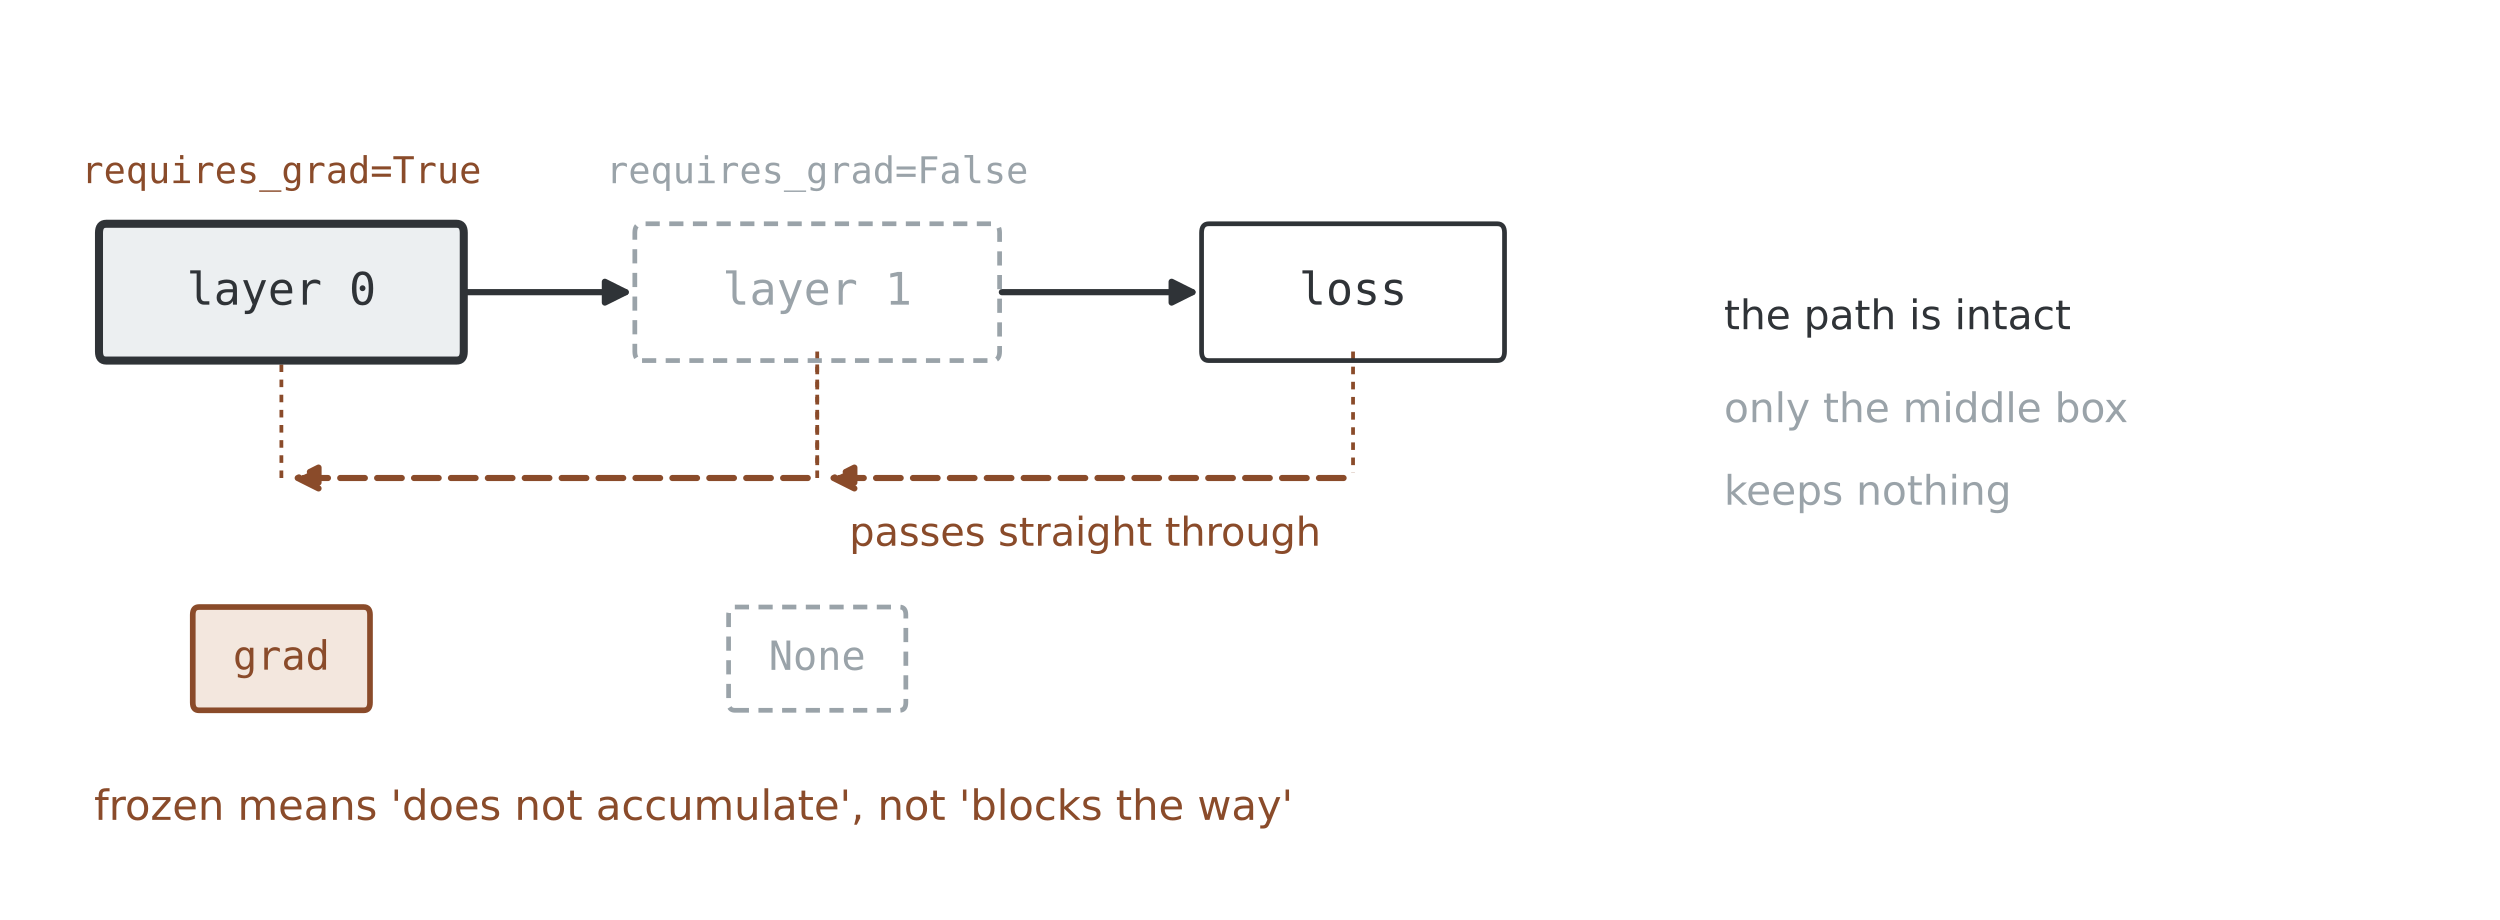
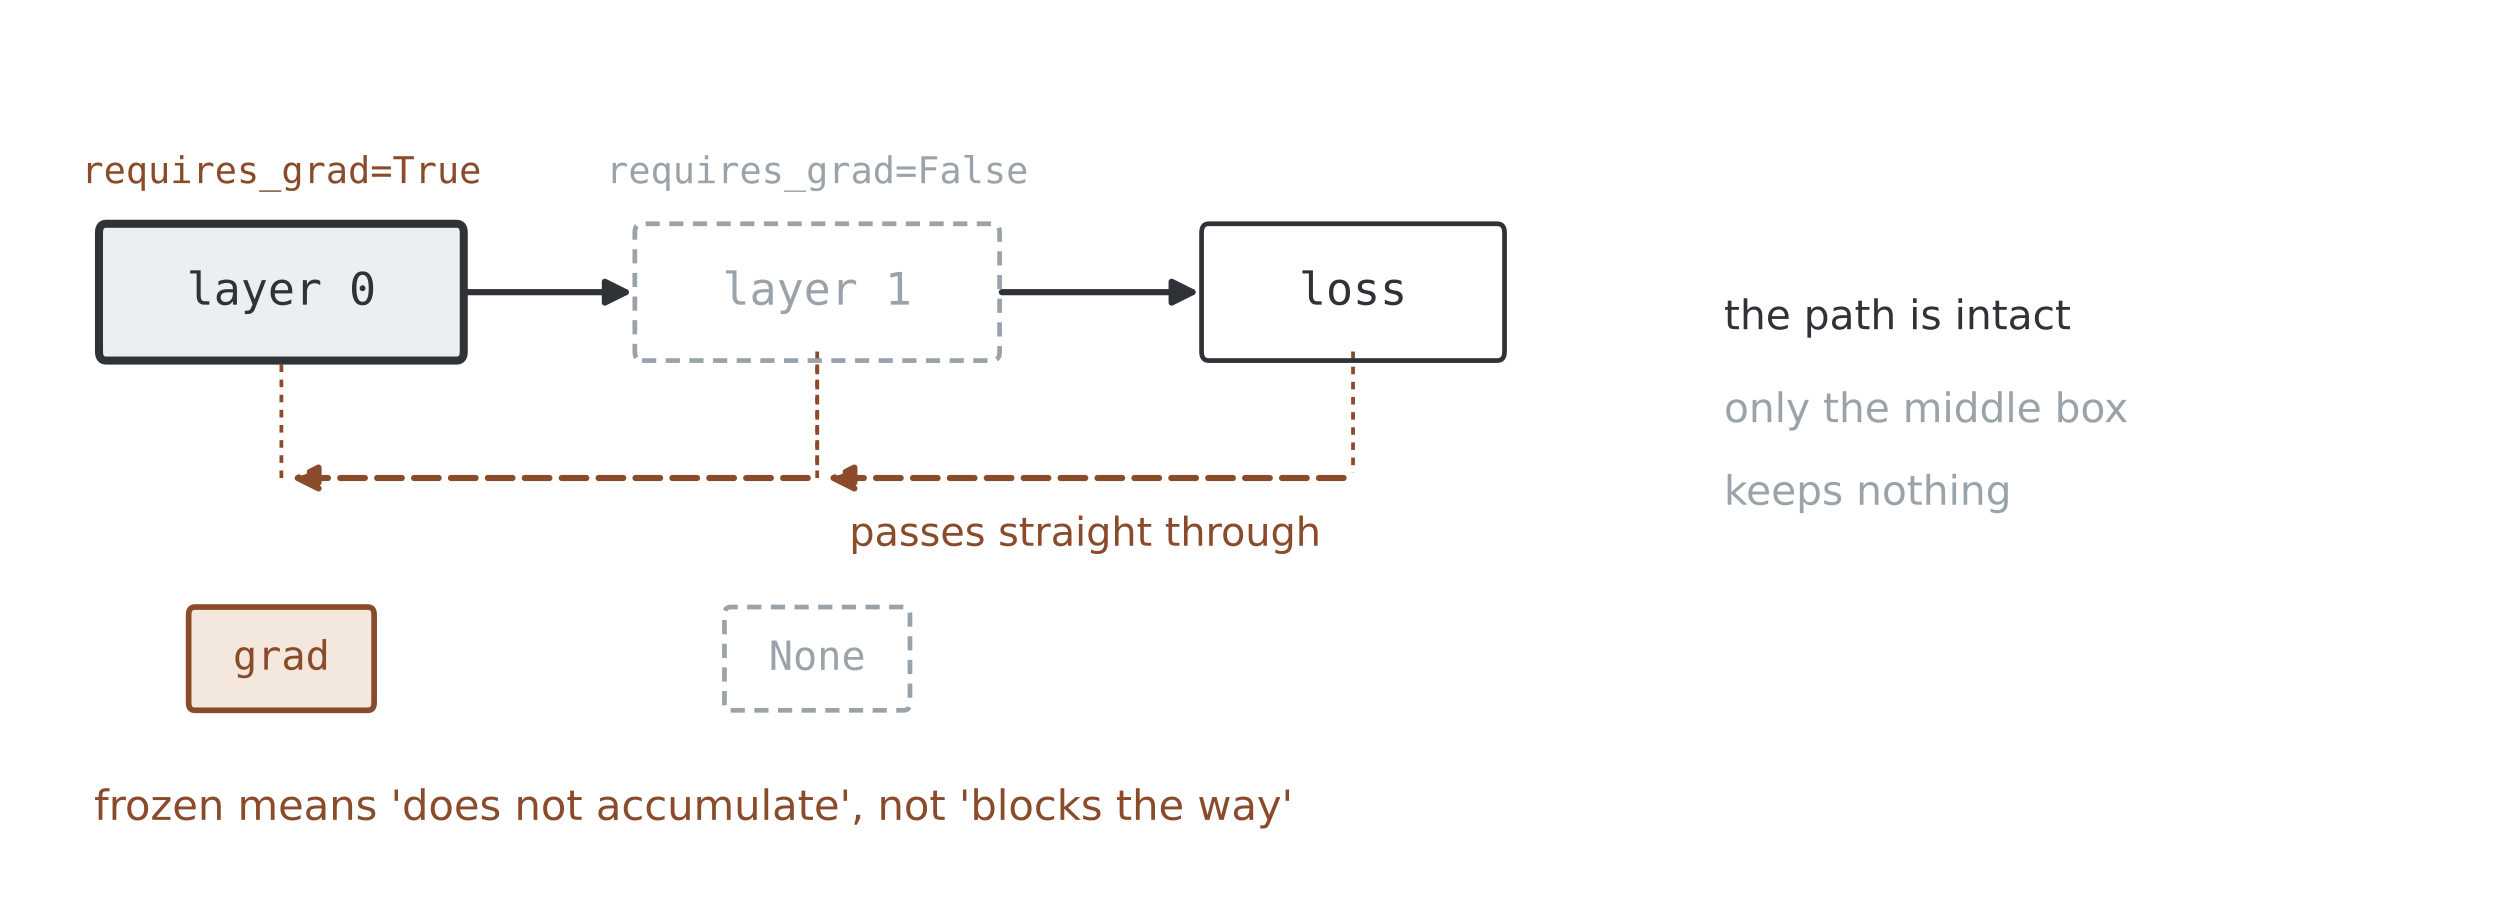
<svg xmlns="http://www.w3.org/2000/svg" xmlns:xlink="http://www.w3.org/1999/xlink" width="528.33pt" height="194.4pt" viewBox="0 0 528.33 194.4" version="1.1">
  <defs>
    <style type="text/css">*{stroke-linejoin: round; stroke-linecap: butt}</style>
  </defs>
  <g id="figure_1">
    <g id="patch_1">
      <path d="M 0 194.4  L 528.33 194.4  L 528.33 0  L 0 0  L 0 194.4  z " style="fill: none" />
    </g>
    <g id="axes_1">
      <g id="line2d_1">
-         <path d="M 285.942 74.291  L 285.942 99.927  " clip-path="url(#p0ff889d572)" style="fill: none; stroke-dasharray: 1.6,1.6; stroke-dashoffset: 0; stroke: #8a4b2a; stroke-width: 0.8" />
+         <path d="M 285.942 74.291  L 285.942 99.927  " clip-path="url(#pc6647e342c)" style="fill: none; stroke-dasharray: 1.6,1.6; stroke-dashoffset: 0; stroke: #8a4b2a; stroke-width: 0.8" />
      </g>
      <g id="line2d_2">
-         <path d="M 172.703 101.018  L 172.703 75.382  " clip-path="url(#p0ff889d572)" style="fill: none; stroke-dasharray: 1.6,1.6; stroke-dashoffset: 0; stroke: #8a4b2a; stroke-width: 0.8" />
+         <path d="M 172.703 101.018  L 172.703 75.382  " clip-path="url(#pc6647e342c)" style="fill: none; stroke-dasharray: 1.6,1.6; stroke-dashoffset: 0; stroke: #8a4b2a; stroke-width: 0.8" />
      </g>
      <g id="line2d_3">
-         <path d="M 172.703 74.291  L 172.703 99.927  " clip-path="url(#p0ff889d572)" style="fill: none; stroke-dasharray: 1.6,1.6; stroke-dashoffset: 0; stroke: #8a4b2a; stroke-width: 0.8" />
+         <path d="M 172.703 74.291  L 172.703 99.927  " clip-path="url(#pc6647e342c)" style="fill: none; stroke-dasharray: 1.6,1.6; stroke-dashoffset: 0; stroke: #8a4b2a; stroke-width: 0.8" />
      </g>
      <g id="line2d_4">
-         <path d="M 59.464 101.018  L 59.464 75.382  " clip-path="url(#p0ff889d572)" style="fill: none; stroke-dasharray: 1.6,1.6; stroke-dashoffset: 0; stroke: #8a4b2a; stroke-width: 0.8" />
+         <path d="M 59.464 101.018  L 59.464 75.382  " clip-path="url(#pc6647e342c)" style="fill: none; stroke-dasharray: 1.6,1.6; stroke-dashoffset: 0; stroke: #8a4b2a; stroke-width: 0.8" />
      </g>
      <g id="patch_2">
-         <path d="M 98.48 61.745  Q 116.08 61.745 132.226 61.745  " clip-path="url(#p0ff889d572)" style="fill: none; stroke: #2f3337; stroke-width: 1.3; stroke-linecap: round" />
-         <path d="M 127.826 59.545  L 132.226 61.745  L 127.826 63.945  z " clip-path="url(#p0ff889d572)" style="fill: #2f3337; stroke: #2f3337; stroke-width: 1.3; stroke-linecap: round" />
+         <path d="M 98.48 61.745  Q 116.08 61.745 132.226 61.745  " clip-path="url(#pc6647e342c)" style="fill: none; stroke: #2f3337; stroke-width: 1.3; stroke-linecap: round" />
+         <path d="M 127.826 59.545  L 132.226 61.745  L 127.826 63.945  z " clip-path="url(#pc6647e342c)" style="fill: #2f3337; stroke: #2f3337; stroke-width: 1.3; stroke-linecap: round" />
      </g>
      <g id="patch_3">
-         <path d="M 211.724 61.745  Q 232.59 61.745 252.002 61.745  " clip-path="url(#p0ff889d572)" style="fill: none; stroke: #2f3337; stroke-width: 1.3; stroke-linecap: round" />
-         <path d="M 247.602 59.545  L 252.002 61.745  L 247.602 63.945  z " clip-path="url(#p0ff889d572)" style="fill: #2f3337; stroke: #2f3337; stroke-width: 1.3; stroke-linecap: round" />
+         <path d="M 211.724 61.745  Q 232.59 61.745 252.002 61.745  " clip-path="url(#pc6647e342c)" style="fill: none; stroke: #2f3337; stroke-width: 1.3; stroke-linecap: round" />
+         <path d="M 247.602 59.545  L 252.002 61.745  L 247.602 63.945  z " clip-path="url(#pc6647e342c)" style="fill: #2f3337; stroke: #2f3337; stroke-width: 1.3; stroke-linecap: round" />
      </g>
      <g id="patch_4">
-         <path d="M 283.941 101.018  Q 229.321 101.018 176.156 101.018  " clip-path="url(#p0ff889d572)" style="fill: none; stroke-dasharray: 5.2,2.6; stroke-dashoffset: 0; stroke: #8a4b2a; stroke-width: 1.3; stroke-linecap: round" />
-         <path d="M 180.556 103.218  L 176.156 101.018  L 180.556 98.818  z " clip-path="url(#p0ff889d572)" style="fill: #8a4b2a; stroke-dasharray: 5.2,2.6; stroke-dashoffset: 0; stroke: #8a4b2a; stroke-width: 1.3; stroke-linecap: round" />
+         <path d="M 283.941 101.018  Q 229.321 101.018 176.156 101.018  " clip-path="url(#pc6647e342c)" style="fill: none; stroke-dasharray: 5.2,2.6; stroke-dashoffset: 0; stroke: #8a4b2a; stroke-width: 1.3; stroke-linecap: round" />
+         <path d="M 180.556 103.218  L 176.156 101.018  L 180.556 98.818  z " clip-path="url(#pc6647e342c)" style="fill: #8a4b2a; stroke-dasharray: 5.2,2.6; stroke-dashoffset: 0; stroke: #8a4b2a; stroke-width: 1.3; stroke-linecap: round" />
      </g>
      <g id="patch_5">
-         <path d="M 170.702 101.018  Q 116.083 101.018 62.917 101.018  " clip-path="url(#p0ff889d572)" style="fill: none; stroke-dasharray: 5.2,2.6; stroke-dashoffset: 0; stroke: #8a4b2a; stroke-width: 1.3; stroke-linecap: round" />
-         <path d="M 67.317 103.218  L 62.917 101.018  L 67.317 98.818  z " clip-path="url(#p0ff889d572)" style="fill: #8a4b2a; stroke-dasharray: 5.2,2.6; stroke-dashoffset: 0; stroke: #8a4b2a; stroke-width: 1.3; stroke-linecap: round" />
+         <path d="M 170.702 101.018  Q 116.083 101.018 62.917 101.018  " clip-path="url(#pc6647e342c)" style="fill: none; stroke-dasharray: 5.2,2.6; stroke-dashoffset: 0; stroke: #8a4b2a; stroke-width: 1.3; stroke-linecap: round" />
+         <path d="M 67.317 103.218  L 62.917 101.018  L 67.317 98.818  z " clip-path="url(#pc6647e342c)" style="fill: #8a4b2a; stroke-dasharray: 5.2,2.6; stroke-dashoffset: 0; stroke: #8a4b2a; stroke-width: 1.3; stroke-linecap: round" />
      </g>
      <g id="patch_6">
-         <path d="M 22.444 76.2  L 96.484 76.2  Q 98.009 76.2 98.009 74.291  L 98.009 49.2  Q 98.009 47.291 96.484 47.291  L 22.444 47.291  Q 20.919 47.291 20.919 49.2  L 20.919 74.291  Q 20.919 76.2 22.444 76.2  z " clip-path="url(#p0ff889d572)" style="fill: #eceff1; stroke: #2f3337; stroke-width: 1.7; stroke-linejoin: miter" />
+         <path d="M 22.444 76.2  L 96.484 76.2  Q 98.009 76.2 98.009 74.291  L 98.009 49.2  Q 98.009 47.291 96.484 47.291  L 22.444 47.291  Q 20.919 47.291 20.919 49.2  L 20.919 74.291  Q 20.919 76.2 22.444 76.2  z " clip-path="url(#pc6647e342c)" style="fill: #eceff1; stroke: #2f3337; stroke-width: 1.7; stroke-linejoin: miter" />
      </g>
      <g id="patch_7">
-         <path d="M 135.682 76.2  L 209.723 76.2  Q 211.248 76.2 211.248 74.291  L 211.248 49.2  Q 211.248 47.291 209.723 47.291  L 135.682 47.291  Q 134.158 47.291 134.158 49.2  L 134.158 74.291  Q 134.158 76.2 135.682 76.2  L 135.682 76.2  z " clip-path="url(#p0ff889d572)" style="fill: none; stroke-dasharray: 3,2; stroke-dashoffset: 0; stroke: #9aa3a9; stroke-linejoin: miter" />
+         <path d="M 135.682 76.2  L 209.723 76.2  Q 211.248 76.2 211.248 74.291  L 211.248 49.2  Q 211.248 47.291 209.723 47.291  L 135.682 47.291  Q 134.158 47.291 134.158 49.2  L 134.158 74.291  Q 134.158 76.2 135.682 76.2  L 135.682 76.2  z " clip-path="url(#pc6647e342c)" style="fill: none; stroke-dasharray: 3,2; stroke-dashoffset: 0; stroke: #9aa3a9; stroke-linejoin: miter" />
      </g>
      <g id="patch_8">
-         <path d="M 255.454 76.2  L 316.429 76.2  Q 317.953 76.2 317.953 74.291  L 317.953 49.2  Q 317.953 47.291 316.429 47.291  L 255.454 47.291  Q 253.93 47.291 253.93 49.2  L 253.93 74.291  Q 253.93 76.2 255.454 76.2  L 255.454 76.2  z " clip-path="url(#p0ff889d572)" style="fill: none; stroke: #2f3337; stroke-linejoin: miter" />
+         <path d="M 255.454 76.2  L 316.429 76.2  Q 317.953 76.2 317.953 74.291  L 317.953 49.2  Q 317.953 47.291 316.429 47.291  L 255.454 47.291  Q 253.93 47.291 253.93 49.2  L 253.93 74.291  Q 253.93 76.2 255.454 76.2  L 255.454 76.2  z " clip-path="url(#pc6647e342c)" style="fill: none; stroke: #2f3337; stroke-linejoin: miter" />
      </g>
      <g id="text_1">
        <g style="fill: #8a4b2a" transform="translate(17.20145 38.69839) scale(0.078 -0.078)">
          <defs>
            <path id="DejaVuSansMono-72" d="M 3609 2778  Q 3425 2922 3234 2987  Q 3044 3053 2816 3053  Q 2278 3053 1993 2715  Q 1709 2378 1709 1741  L 1709 0  L 1131 0  L 1131 3500  L 1709 3500  L 1709 2816  Q 1853 3188 2151 3386  Q 2450 3584 2859 3584  Q 3072 3584 3256 3531  Q 3441 3478 3609 3366  L 3609 2778  z " transform="scale(0.015625)" />
            <path id="DejaVuSansMono-65" d="M 3475 1894  L 3475 1613  L 984 1613  L 984 1594  Q 984 1022 1282 709  Q 1581 397 2125 397  Q 2400 397 2700 484  Q 3000 572 3341 750  L 3341 178  Q 3013 44 2708 -23  Q 2403 -91 2119 -91  Q 1303 -91 843 398  Q 384 888 384 1747  Q 384 2584 834 3084  Q 1284 3584 2034 3584  Q 2703 3584 3089 3131  Q 3475 2678 3475 1894  z M 2900 2063  Q 2888 2569 2661 2833  Q 2434 3097 2009 3097  Q 1594 3097 1325 2822  Q 1056 2547 1006 2059  L 2900 2063  z " transform="scale(0.015625)" />
            <path id="DejaVuSansMono-71" d="M 1038 1734  Q 1038 1066 1248 725  Q 1459 384 1875 384  Q 2291 384 2505 726  Q 2719 1069 2719 1734  Q 2719 2400 2505 2742  Q 2291 3084 1875 3084  Q 1459 3084 1248 2743  Q 1038 2403 1038 1734  z M 2719 434  Q 2578 175 2339 36  Q 2100 -103 1784 -103  Q 1156 -103 792 383  Q 428 869 428 1722  Q 428 2591 790 3081  Q 1153 3572 1784 3572  Q 2097 3572 2336 3436  Q 2575 3300 2719 3041  L 2719 3488  L 3297 3488  L 3297 -1344  L 2719 -1344  L 2719 434  z " transform="scale(0.015625)" />
            <path id="DejaVuSansMono-75" d="M 609 1325  L 609 3494  L 1184 3494  L 1184 1325  Q 1184 853 1351 631  Q 1519 409 1869 409  Q 2275 409 2490 695  Q 2706 981 2706 1516  L 2706 3494  L 3284 3494  L 3284 0  L 2706 0  L 2706 525  Q 2553 222 2289 65  Q 2025 -91 1672 -91  Q 1134 -91 871 261  Q 609 613 609 1325  z " transform="scale(0.015625)" />
            <path id="DejaVuSansMono-69" d="M 800 3500  L 2272 3500  L 2272 447  L 3413 447  L 3413 0  L 556 0  L 556 447  L 1697 447  L 1697 3053  L 800 3053  L 800 3500  z M 1697 4863  L 2272 4863  L 2272 4134  L 1697 4134  L 1697 4863  z " transform="scale(0.015625)" />
            <path id="DejaVuSansMono-73" d="M 3041 3378  L 3041 2816  Q 2794 2959 2544 3031  Q 2294 3103 2034 3103  Q 1644 3103 1451 2976  Q 1259 2850 1259 2591  Q 1259 2356 1403 2240  Q 1547 2125 2119 2016  L 2350 1972  Q 2778 1891 2998 1647  Q 3219 1403 3219 1013  Q 3219 494 2850 201  Q 2481 -91 1825 -91  Q 1566 -91 1281 -36  Q 997 19 666 128  L 666 722  Q 988 556 1281 473  Q 1575 391 1838 391  Q 2219 391 2428 545  Q 2638 700 2638 978  Q 2638 1378 1872 1531  L 1847 1538  L 1631 1581  Q 1134 1678 906 1908  Q 678 2138 678 2534  Q 678 3038 1018 3311  Q 1359 3584 1991 3584  Q 2272 3584 2531 3532  Q 2791 3481 3041 3378  z " transform="scale(0.015625)" />
            <path id="DejaVuSansMono-5f" d="M 3853 -1259  L 3853 -1509  L 0 -1509  L 0 -1259  L 3853 -1259  z " transform="scale(0.015625)" />
            <path id="DejaVuSansMono-67" d="M 2681 1778  Q 2681 2425 2470 2761  Q 2259 3097 1856 3097  Q 1434 3097 1212 2761  Q 991 2425 991 1778  Q 991 1131 1214 792  Q 1438 453 1863 453  Q 2259 453 2470 793  Q 2681 1134 2681 1778  z M 3256 225  Q 3256 -563 2884 -969  Q 2513 -1375 1791 -1375  Q 1553 -1375 1293 -1331  Q 1034 -1288 775 -1203  L 775 -634  Q 1081 -778 1331 -847  Q 1581 -916 1791 -916  Q 2256 -916 2468 -662  Q 2681 -409 2681 141  L 2681 166  L 2681 556  Q 2544 263 2306 119  Q 2069 -25 1728 -25  Q 1116 -25 750 465  Q 384 956 384 1778  Q 384 2603 750 3093  Q 1116 3584 1728 3584  Q 2066 3584 2300 3450  Q 2534 3316 2681 3034  L 2681 3488  L 3256 3488  L 3256 225  z " transform="scale(0.015625)" />
            <path id="DejaVuSansMono-61" d="M 2194 1759  L 2003 1759  Q 1500 1759 1245 1582  Q 991 1406 991 1056  Q 991 741 1181 566  Q 1372 391 1709 391  Q 2184 391 2456 720  Q 2728 1050 2731 1631  L 2731 1759  L 2194 1759  z M 3309 1997  L 3309 0  L 2731 0  L 2731 519  Q 2547 206 2267 57  Q 1988 -91 1588 -91  Q 1053 -91 734 211  Q 416 513 416 1019  Q 416 1603 808 1906  Q 1200 2209 1959 2209  L 2731 2209  L 2731 2300  Q 2728 2719 2518 2908  Q 2309 3097 1850 3097  Q 1556 3097 1256 3012  Q 956 2928 672 2766  L 672 3341  Q 991 3463 1283 3523  Q 1575 3584 1850 3584  Q 2284 3584 2592 3456  Q 2900 3328 3091 3072  Q 3209 2916 3259 2686  Q 3309 2456 3309 1997  z " transform="scale(0.015625)" />
            <path id="DejaVuSansMono-64" d="M 2681 3053  L 2681 4863  L 3256 4863  L 3256 0  L 2681 0  L 2681 441  Q 2538 181 2298 45  Q 2059 -91 1747 -91  Q 1113 -91 748 401  Q 384 894 384 1759  Q 384 2613 750 3098  Q 1116 3584 1747 3584  Q 2063 3584 2303 3448  Q 2544 3313 2681 3053  z M 991 1747  Q 991 1078 1203 737  Q 1416 397 1831 397  Q 2247 397 2464 740  Q 2681 1084 2681 1747  Q 2681 2413 2464 2755  Q 2247 3097 1831 3097  Q 1416 3097 1203 2756  Q 991 2416 991 1747  z " transform="scale(0.015625)" />
            <path id="DejaVuSansMono-3d" d="M 275 1638  L 3578 1638  L 3578 1100  L 275 1100  L 275 1638  z M 275 2906  L 3578 2906  L 3578 2375  L 275 2375  L 275 2906  z " transform="scale(0.015625)" />
            <path id="DejaVuSansMono-54" d="M 147 4666  L 3706 4666  L 3706 4134  L 2247 4134  L 2247 0  L 1613 0  L 1613 4134  L 147 4134  L 147 4666  z " transform="scale(0.015625)" />
          </defs>
          <use xlink:href="#DejaVuSansMono-72" />
          <use xlink:href="#DejaVuSansMono-65" x="60.205" />
          <use xlink:href="#DejaVuSansMono-71" x="120.41" />
          <use xlink:href="#DejaVuSansMono-75" x="180.615" />
          <use xlink:href="#DejaVuSansMono-69" x="240.82" />
          <use xlink:href="#DejaVuSansMono-72" x="301.025" />
          <use xlink:href="#DejaVuSansMono-65" x="361.23" />
          <use xlink:href="#DejaVuSansMono-73" x="421.436" />
          <use xlink:href="#DejaVuSansMono-5f" x="481.641" />
          <use xlink:href="#DejaVuSansMono-67" x="541.846" />
          <use xlink:href="#DejaVuSansMono-72" x="602.051" />
          <use xlink:href="#DejaVuSansMono-61" x="662.256" />
          <use xlink:href="#DejaVuSansMono-64" x="722.461" />
          <use xlink:href="#DejaVuSansMono-3d" x="782.666" />
          <use xlink:href="#DejaVuSansMono-54" x="842.871" />
          <use xlink:href="#DejaVuSansMono-72" x="903.076" />
          <use xlink:href="#DejaVuSansMono-75" x="963.281" />
          <use xlink:href="#DejaVuSansMono-65" x="1023.486" />
        </g>
      </g>
      <g id="text_2">
        <g style="fill: #9aa3a9" transform="translate(128.0923 38.71911) scale(0.078 -0.078)">
          <defs>
            <path id="DejaVuSansMono-46" d="M 728 4666  L 3475 4666  L 3475 4134  L 1363 4134  L 1363 2759  L 3278 2759  L 3278 2228  L 1363 2228  L 1363 0  L 728 0  L 728 4666  z " transform="scale(0.015625)" />
            <path id="DejaVuSansMono-6c" d="M 1997 1269  Q 1997 881 2139 684  Q 2281 488 2559 488  L 3231 488  L 3231 0  L 2503 0  Q 1988 0 1705 331  Q 1422 663 1422 1269  L 1422 4447  L 500 4447  L 500 4897  L 1997 4897  L 1997 1269  z " transform="scale(0.015625)" />
          </defs>
          <use xlink:href="#DejaVuSansMono-72" />
          <use xlink:href="#DejaVuSansMono-65" x="60.205" />
          <use xlink:href="#DejaVuSansMono-71" x="120.41" />
          <use xlink:href="#DejaVuSansMono-75" x="180.615" />
          <use xlink:href="#DejaVuSansMono-69" x="240.82" />
          <use xlink:href="#DejaVuSansMono-72" x="301.025" />
          <use xlink:href="#DejaVuSansMono-65" x="361.23" />
          <use xlink:href="#DejaVuSansMono-73" x="421.436" />
          <use xlink:href="#DejaVuSansMono-5f" x="481.641" />
          <use xlink:href="#DejaVuSansMono-67" x="541.846" />
          <use xlink:href="#DejaVuSansMono-72" x="602.051" />
          <use xlink:href="#DejaVuSansMono-61" x="662.256" />
          <use xlink:href="#DejaVuSansMono-64" x="722.461" />
          <use xlink:href="#DejaVuSansMono-3d" x="782.666" />
          <use xlink:href="#DejaVuSansMono-46" x="842.871" />
          <use xlink:href="#DejaVuSansMono-61" x="903.076" />
          <use xlink:href="#DejaVuSansMono-6c" x="963.281" />
          <use xlink:href="#DejaVuSansMono-73" x="1023.486" />
          <use xlink:href="#DejaVuSansMono-65" x="1083.691" />
        </g>
      </g>
      <g id="text_3">
        <g style="fill: #8a4b2a" transform="translate(179.4879 115.3361) scale(0.084 -0.084)">
          <defs>
            <path id="DejaVuSans-70" d="M 1159 525  L 1159 -1331  L 581 -1331  L 581 3500  L 1159 3500  L 1159 2969  Q 1341 3281 1617 3432  Q 1894 3584 2278 3584  Q 2916 3584 3314 3078  Q 3713 2572 3713 1747  Q 3713 922 3314 415  Q 2916 -91 2278 -91  Q 1894 -91 1617 61  Q 1341 213 1159 525  z M 3116 1747  Q 3116 2381 2855 2742  Q 2594 3103 2138 3103  Q 1681 3103 1420 2742  Q 1159 2381 1159 1747  Q 1159 1113 1420 752  Q 1681 391 2138 391  Q 2594 391 2855 752  Q 3116 1113 3116 1747  z " transform="scale(0.015625)" />
            <path id="DejaVuSans-61" d="M 2194 1759  Q 1497 1759 1228 1600  Q 959 1441 959 1056  Q 959 750 1161 570  Q 1363 391 1709 391  Q 2188 391 2477 730  Q 2766 1069 2766 1631  L 2766 1759  L 2194 1759  z M 3341 1997  L 3341 0  L 2766 0  L 2766 531  Q 2569 213 2275 61  Q 1981 -91 1556 -91  Q 1019 -91 701 211  Q 384 513 384 1019  Q 384 1609 779 1909  Q 1175 2209 1959 2209  L 2766 2209  L 2766 2266  Q 2766 2663 2505 2880  Q 2244 3097 1772 3097  Q 1472 3097 1187 3025  Q 903 2953 641 2809  L 641 3341  Q 956 3463 1253 3523  Q 1550 3584 1831 3584  Q 2591 3584 2966 3190  Q 3341 2797 3341 1997  z " transform="scale(0.015625)" />
            <path id="DejaVuSans-73" d="M 2834 3397  L 2834 2853  Q 2591 2978 2328 3040  Q 2066 3103 1784 3103  Q 1356 3103 1142 2972  Q 928 2841 928 2578  Q 928 2378 1081 2264  Q 1234 2150 1697 2047  L 1894 2003  Q 2506 1872 2764 1633  Q 3022 1394 3022 966  Q 3022 478 2636 193  Q 2250 -91 1575 -91  Q 1294 -91 989 -36  Q 684 19 347 128  L 347 722  Q 666 556 975 473  Q 1284 391 1588 391  Q 1994 391 2212 530  Q 2431 669 2431 922  Q 2431 1156 2273 1281  Q 2116 1406 1581 1522  L 1381 1569  Q 847 1681 609 1914  Q 372 2147 372 2553  Q 372 3047 722 3315  Q 1072 3584 1716 3584  Q 2034 3584 2315 3537  Q 2597 3491 2834 3397  z " transform="scale(0.015625)" />
            <path id="DejaVuSans-65" d="M 3597 1894  L 3597 1613  L 953 1613  Q 991 1019 1311 708  Q 1631 397 2203 397  Q 2534 397 2845 478  Q 3156 559 3463 722  L 3463 178  Q 3153 47 2828 -22  Q 2503 -91 2169 -91  Q 1331 -91 842 396  Q 353 884 353 1716  Q 353 2575 817 3079  Q 1281 3584 2069 3584  Q 2775 3584 3186 3129  Q 3597 2675 3597 1894  z M 3022 2063  Q 3016 2534 2758 2815  Q 2500 3097 2075 3097  Q 1594 3097 1305 2825  Q 1016 2553 972 2059  L 3022 2063  z " transform="scale(0.015625)" />
            <path id="DejaVuSans-20" transform="scale(0.015625)" />
            <path id="DejaVuSans-74" d="M 1172 4494  L 1172 3500  L 2356 3500  L 2356 3053  L 1172 3053  L 1172 1153  Q 1172 725 1289 603  Q 1406 481 1766 481  L 2356 481  L 2356 0  L 1766 0  Q 1100 0 847 248  Q 594 497 594 1153  L 594 3053  L 172 3053  L 172 3500  L 594 3500  L 594 4494  L 1172 4494  z " transform="scale(0.015625)" />
            <path id="DejaVuSans-72" d="M 2631 2963  Q 2534 3019 2420 3045  Q 2306 3072 2169 3072  Q 1681 3072 1420 2755  Q 1159 2438 1159 1844  L 1159 0  L 581 0  L 581 3500  L 1159 3500  L 1159 2956  Q 1341 3275 1631 3429  Q 1922 3584 2338 3584  Q 2397 3584 2469 3576  Q 2541 3569 2628 3553  L 2631 2963  z " transform="scale(0.015625)" />
            <path id="DejaVuSans-69" d="M 603 3500  L 1178 3500  L 1178 0  L 603 0  L 603 3500  z M 603 4863  L 1178 4863  L 1178 4134  L 603 4134  L 603 4863  z " transform="scale(0.015625)" />
            <path id="DejaVuSans-67" d="M 2906 1791  Q 2906 2416 2648 2759  Q 2391 3103 1925 3103  Q 1463 3103 1205 2759  Q 947 2416 947 1791  Q 947 1169 1205 825  Q 1463 481 1925 481  Q 2391 481 2648 825  Q 2906 1169 2906 1791  z M 3481 434  Q 3481 -459 3084 -895  Q 2688 -1331 1869 -1331  Q 1566 -1331 1297 -1286  Q 1028 -1241 775 -1147  L 775 -588  Q 1028 -725 1275 -790  Q 1522 -856 1778 -856  Q 2344 -856 2625 -561  Q 2906 -266 2906 331  L 2906 616  Q 2728 306 2450 153  Q 2172 0 1784 0  Q 1141 0 747 490  Q 353 981 353 1791  Q 353 2603 747 3093  Q 1141 3584 1784 3584  Q 2172 3584 2450 3431  Q 2728 3278 2906 2969  L 2906 3500  L 3481 3500  L 3481 434  z " transform="scale(0.015625)" />
            <path id="DejaVuSans-68" d="M 3513 2113  L 3513 0  L 2938 0  L 2938 2094  Q 2938 2591 2744 2837  Q 2550 3084 2163 3084  Q 1697 3084 1428 2787  Q 1159 2491 1159 1978  L 1159 0  L 581 0  L 581 4863  L 1159 4863  L 1159 2956  Q 1366 3272 1645 3428  Q 1925 3584 2291 3584  Q 2894 3584 3203 3211  Q 3513 2838 3513 2113  z " transform="scale(0.015625)" />
            <path id="DejaVuSans-6f" d="M 1959 3097  Q 1497 3097 1228 2736  Q 959 2375 959 1747  Q 959 1119 1226 758  Q 1494 397 1959 397  Q 2419 397 2687 759  Q 2956 1122 2956 1747  Q 2956 2369 2687 2733  Q 2419 3097 1959 3097  z M 1959 3584  Q 2709 3584 3137 3096  Q 3566 2609 3566 1747  Q 3566 888 3137 398  Q 2709 -91 1959 -91  Q 1206 -91 779 398  Q 353 888 353 1747  Q 353 2609 779 3096  Q 1206 3584 1959 3584  z " transform="scale(0.015625)" />
            <path id="DejaVuSans-75" d="M 544 1381  L 544 3500  L 1119 3500  L 1119 1403  Q 1119 906 1312 657  Q 1506 409 1894 409  Q 2359 409 2629 706  Q 2900 1003 2900 1516  L 2900 3500  L 3475 3500  L 3475 0  L 2900 0  L 2900 538  Q 2691 219 2414 64  Q 2138 -91 1772 -91  Q 1169 -91 856 284  Q 544 659 544 1381  z M 1991 3584  L 1991 3584  z " transform="scale(0.015625)" />
          </defs>
          <use xlink:href="#DejaVuSans-70" />
          <use xlink:href="#DejaVuSans-61" x="63.477" />
          <use xlink:href="#DejaVuSans-73" x="124.756" />
          <use xlink:href="#DejaVuSans-73" x="176.855" />
          <use xlink:href="#DejaVuSans-65" x="228.955" />
          <use xlink:href="#DejaVuSans-73" x="290.479" />
          <use xlink:href="#DejaVuSans-20" x="342.578" />
          <use xlink:href="#DejaVuSans-73" x="374.365" />
          <use xlink:href="#DejaVuSans-74" x="426.465" />
          <use xlink:href="#DejaVuSans-72" x="465.674" />
          <use xlink:href="#DejaVuSans-61" x="506.787" />
          <use xlink:href="#DejaVuSans-69" x="568.066" />
          <use xlink:href="#DejaVuSans-67" x="595.85" />
          <use xlink:href="#DejaVuSans-68" x="659.326" />
          <use xlink:href="#DejaVuSans-74" x="722.705" />
          <use xlink:href="#DejaVuSans-20" x="761.914" />
          <use xlink:href="#DejaVuSans-74" x="793.701" />
          <use xlink:href="#DejaVuSans-68" x="832.91" />
          <use xlink:href="#DejaVuSans-72" x="896.289" />
          <use xlink:href="#DejaVuSans-6f" x="935.152" />
          <use xlink:href="#DejaVuSans-75" x="996.334" />
          <use xlink:href="#DejaVuSans-67" x="1059.713" />
          <use xlink:href="#DejaVuSans-68" x="1123.189" />
        </g>
      </g>
      <g id="patch_9">
-         <path d="M 42.043 150.109  L 76.885 150.109  Q 78.192 150.109 78.192 148.473  L 78.192 129.927  Q 78.192 128.291 76.885 128.291  L 42.043 128.291  Q 40.736 128.291 40.736 129.927  L 40.736 148.473  Q 40.736 150.109 42.043 150.109  z " clip-path="url(#p0ff889d572)" style="fill: #f3e7de; stroke: #8a4b2a; stroke-width: 1.2; stroke-linejoin: miter" />
+         <path d="M 41.172 150.109  L 77.756 150.109  Q 79.063 150.109 79.063 148.473  L 79.063 129.927  Q 79.063 128.291 77.756 128.291  L 41.172 128.291  Q 39.865 128.291 39.865 129.927  L 39.865 148.473  Q 39.865 150.109 41.172 150.109  z " clip-path="url(#pc6647e342c)" style="fill: #f3e7de; stroke: #8a4b2a; stroke-width: 1.2; stroke-linejoin: miter" />
      </g>
      <g id="patch_10">
-         <path d="M 155.281 150.109  L 190.124 150.109  Q 191.431 150.109 191.431 148.473  L 191.431 129.927  Q 191.431 128.291 190.124 128.291  L 155.281 128.291  Q 153.975 128.291 153.975 129.927  L 153.975 148.473  Q 153.975 150.109 155.281 150.109  L 155.281 150.109  z " clip-path="url(#p0ff889d572)" style="fill: none; stroke-dasharray: 3,2; stroke-dashoffset: 0; stroke: #9aa3a9; stroke-linejoin: miter" />
+         <path d="M 154.41 150.109  L 190.995 150.109  Q 192.302 150.109 192.302 148.473  L 192.302 129.927  Q 192.302 128.291 190.995 128.291  L 154.41 128.291  Q 153.104 128.291 153.104 129.927  L 153.104 148.473  Q 153.104 150.109 154.41 150.109  L 154.41 150.109  z " clip-path="url(#pc6647e342c)" style="fill: none; stroke-dasharray: 3,2; stroke-dashoffset: 0; stroke: #9aa3a9; stroke-linejoin: miter" />
      </g>
      <g id="text_4">
        <g style="fill: #2f3337" transform="translate(364.3376 69.57306) scale(0.086 -0.086)">
          <defs>
            <path id="DejaVuSans-6e" d="M 3513 2113  L 3513 0  L 2938 0  L 2938 2094  Q 2938 2591 2744 2837  Q 2550 3084 2163 3084  Q 1697 3084 1428 2787  Q 1159 2491 1159 1978  L 1159 0  L 581 0  L 581 3500  L 1159 3500  L 1159 2956  Q 1366 3272 1645 3428  Q 1925 3584 2291 3584  Q 2894 3584 3203 3211  Q 3513 2838 3513 2113  z " transform="scale(0.015625)" />
            <path id="DejaVuSans-63" d="M 3122 3366  L 3122 2828  Q 2878 2963 2633 3030  Q 2388 3097 2138 3097  Q 1578 3097 1268 2742  Q 959 2388 959 1747  Q 959 1106 1268 751  Q 1578 397 2138 397  Q 2388 397 2633 464  Q 2878 531 3122 666  L 3122 134  Q 2881 22 2623 -34  Q 2366 -91 2075 -91  Q 1284 -91 818 406  Q 353 903 353 1747  Q 353 2603 823 3093  Q 1294 3584 2113 3584  Q 2378 3584 2631 3529  Q 2884 3475 3122 3366  z " transform="scale(0.015625)" />
          </defs>
          <use xlink:href="#DejaVuSans-74" />
          <use xlink:href="#DejaVuSans-68" x="39.209" />
          <use xlink:href="#DejaVuSans-65" x="102.588" />
          <use xlink:href="#DejaVuSans-20" x="164.111" />
          <use xlink:href="#DejaVuSans-70" x="195.898" />
          <use xlink:href="#DejaVuSans-61" x="259.375" />
          <use xlink:href="#DejaVuSans-74" x="320.654" />
          <use xlink:href="#DejaVuSans-68" x="359.863" />
          <use xlink:href="#DejaVuSans-20" x="423.242" />
          <use xlink:href="#DejaVuSans-69" x="455.029" />
          <use xlink:href="#DejaVuSans-73" x="482.812" />
          <use xlink:href="#DejaVuSans-20" x="534.912" />
          <use xlink:href="#DejaVuSans-69" x="566.699" />
          <use xlink:href="#DejaVuSans-6e" x="594.482" />
          <use xlink:href="#DejaVuSans-74" x="657.861" />
          <use xlink:href="#DejaVuSans-61" x="697.07" />
          <use xlink:href="#DejaVuSans-63" x="758.35" />
          <use xlink:href="#DejaVuSans-74" x="813.33" />
        </g>
      </g>
      <g id="text_5">
        <g style="fill: #9aa3a9" transform="translate(364.3376 89.20943) scale(0.086 -0.086)">
          <defs>
            <path id="DejaVuSans-6c" d="M 603 4863  L 1178 4863  L 1178 0  L 603 0  L 603 4863  z " transform="scale(0.015625)" />
            <path id="DejaVuSans-79" d="M 2059 -325  Q 1816 -950 1584 -1140  Q 1353 -1331 966 -1331  L 506 -1331  L 506 -850  L 844 -850  Q 1081 -850 1212 -737  Q 1344 -625 1503 -206  L 1606 56  L 191 3500  L 800 3500  L 1894 763  L 2988 3500  L 3597 3500  L 2059 -325  z " transform="scale(0.015625)" />
            <path id="DejaVuSans-6d" d="M 3328 2828  Q 3544 3216 3844 3400  Q 4144 3584 4550 3584  Q 5097 3584 5394 3201  Q 5691 2819 5691 2113  L 5691 0  L 5113 0  L 5113 2094  Q 5113 2597 4934 2840  Q 4756 3084 4391 3084  Q 3944 3084 3684 2787  Q 3425 2491 3425 1978  L 3425 0  L 2847 0  L 2847 2094  Q 2847 2600 2669 2842  Q 2491 3084 2119 3084  Q 1678 3084 1418 2786  Q 1159 2488 1159 1978  L 1159 0  L 581 0  L 581 3500  L 1159 3500  L 1159 2956  Q 1356 3278 1631 3431  Q 1906 3584 2284 3584  Q 2666 3584 2933 3390  Q 3200 3197 3328 2828  z " transform="scale(0.015625)" />
            <path id="DejaVuSans-64" d="M 2906 2969  L 2906 4863  L 3481 4863  L 3481 0  L 2906 0  L 2906 525  Q 2725 213 2448 61  Q 2172 -91 1784 -91  Q 1150 -91 751 415  Q 353 922 353 1747  Q 353 2572 751 3078  Q 1150 3584 1784 3584  Q 2172 3584 2448 3432  Q 2725 3281 2906 2969  z M 947 1747  Q 947 1113 1208 752  Q 1469 391 1925 391  Q 2381 391 2643 752  Q 2906 1113 2906 1747  Q 2906 2381 2643 2742  Q 2381 3103 1925 3103  Q 1469 3103 1208 2742  Q 947 2381 947 1747  z " transform="scale(0.015625)" />
            <path id="DejaVuSans-62" d="M 3116 1747  Q 3116 2381 2855 2742  Q 2594 3103 2138 3103  Q 1681 3103 1420 2742  Q 1159 2381 1159 1747  Q 1159 1113 1420 752  Q 1681 391 2138 391  Q 2594 391 2855 752  Q 3116 1113 3116 1747  z M 1159 2969  Q 1341 3281 1617 3432  Q 1894 3584 2278 3584  Q 2916 3584 3314 3078  Q 3713 2572 3713 1747  Q 3713 922 3314 415  Q 2916 -91 2278 -91  Q 1894 -91 1617 61  Q 1341 213 1159 525  L 1159 0  L 581 0  L 581 4863  L 1159 4863  L 1159 2969  z " transform="scale(0.015625)" />
            <path id="DejaVuSans-78" d="M 3513 3500  L 2247 1797  L 3578 0  L 2900 0  L 1881 1375  L 863 0  L 184 0  L 1544 1831  L 300 3500  L 978 3500  L 1906 2253  L 2834 3500  L 3513 3500  z " transform="scale(0.015625)" />
          </defs>
          <use xlink:href="#DejaVuSans-6f" />
          <use xlink:href="#DejaVuSans-6e" x="61.182" />
          <use xlink:href="#DejaVuSans-6c" x="124.561" />
          <use xlink:href="#DejaVuSans-79" x="152.344" />
          <use xlink:href="#DejaVuSans-20" x="211.523" />
          <use xlink:href="#DejaVuSans-74" x="243.311" />
          <use xlink:href="#DejaVuSans-68" x="282.52" />
          <use xlink:href="#DejaVuSans-65" x="345.898" />
          <use xlink:href="#DejaVuSans-20" x="407.422" />
          <use xlink:href="#DejaVuSans-6d" x="439.209" />
          <use xlink:href="#DejaVuSans-69" x="536.621" />
          <use xlink:href="#DejaVuSans-64" x="564.404" />
          <use xlink:href="#DejaVuSans-64" x="627.881" />
          <use xlink:href="#DejaVuSans-6c" x="691.357" />
          <use xlink:href="#DejaVuSans-65" x="719.141" />
          <use xlink:href="#DejaVuSans-20" x="780.664" />
          <use xlink:href="#DejaVuSans-62" x="812.451" />
          <use xlink:href="#DejaVuSans-6f" x="875.928" />
          <use xlink:href="#DejaVuSans-78" x="933.984" />
        </g>
      </g>
      <g id="text_6">
        <g style="fill: #9aa3a9" transform="translate(364.3376 106.664) scale(0.086 -0.086)">
          <defs>
            <path id="DejaVuSans-6b" d="M 581 4863  L 1159 4863  L 1159 1991  L 2875 3500  L 3609 3500  L 1753 1863  L 3688 0  L 2938 0  L 1159 1709  L 1159 0  L 581 0  L 581 4863  z " transform="scale(0.015625)" />
          </defs>
          <use xlink:href="#DejaVuSans-6b" />
          <use xlink:href="#DejaVuSans-65" x="54.285" />
          <use xlink:href="#DejaVuSans-65" x="115.809" />
          <use xlink:href="#DejaVuSans-70" x="177.332" />
          <use xlink:href="#DejaVuSans-73" x="240.809" />
          <use xlink:href="#DejaVuSans-20" x="292.908" />
          <use xlink:href="#DejaVuSans-6e" x="324.695" />
          <use xlink:href="#DejaVuSans-6f" x="388.074" />
          <use xlink:href="#DejaVuSans-74" x="449.256" />
          <use xlink:href="#DejaVuSans-68" x="488.465" />
          <use xlink:href="#DejaVuSans-69" x="551.844" />
          <use xlink:href="#DejaVuSans-6e" x="579.627" />
          <use xlink:href="#DejaVuSans-67" x="643.006" />
        </g>
      </g>
      <g id="text_7">
        <g style="fill: #8a4b2a" transform="translate(19.88928 173.2646) scale(0.088 -0.088)">
          <defs>
            <path id="DejaVuSans-66" d="M 2375 4863  L 2375 4384  L 1825 4384  Q 1516 4384 1395 4259  Q 1275 4134 1275 3809  L 1275 3500  L 2222 3500  L 2222 3053  L 1275 3053  L 1275 0  L 697 0  L 697 3053  L 147 3053  L 147 3500  L 697 3500  L 697 3744  Q 697 4328 969 4595  Q 1241 4863 1831 4863  L 2375 4863  z " transform="scale(0.015625)" />
            <path id="DejaVuSans-7a" d="M 353 3500  L 3084 3500  L 3084 2975  L 922 459  L 3084 459  L 3084 0  L 275 0  L 275 525  L 2438 3041  L 353 3041  L 353 3500  z " transform="scale(0.015625)" />
            <path id="DejaVuSans-27" d="M 1147 4666  L 1147 2931  L 616 2931  L 616 4666  L 1147 4666  z " transform="scale(0.015625)" />
            <path id="DejaVuSans-2c" d="M 750 794  L 1409 794  L 1409 256  L 897 -744  L 494 -744  L 750 256  L 750 794  z " transform="scale(0.015625)" />
            <path id="DejaVuSans-77" d="M 269 3500  L 844 3500  L 1563 769  L 2278 3500  L 2956 3500  L 3675 769  L 4391 3500  L 4966 3500  L 4050 0  L 3372 0  L 2619 2869  L 1863 0  L 1184 0  L 269 3500  z " transform="scale(0.015625)" />
          </defs>
          <use xlink:href="#DejaVuSans-66" />
          <use xlink:href="#DejaVuSans-72" x="35.205" />
          <use xlink:href="#DejaVuSans-6f" x="74.068" />
          <use xlink:href="#DejaVuSans-7a" x="135.25" />
          <use xlink:href="#DejaVuSans-65" x="187.74" />
          <use xlink:href="#DejaVuSans-6e" x="249.264" />
          <use xlink:href="#DejaVuSans-20" x="312.643" />
          <use xlink:href="#DejaVuSans-6d" x="344.43" />
          <use xlink:href="#DejaVuSans-65" x="441.842" />
          <use xlink:href="#DejaVuSans-61" x="503.365" />
          <use xlink:href="#DejaVuSans-6e" x="564.645" />
          <use xlink:href="#DejaVuSans-73" x="628.023" />
          <use xlink:href="#DejaVuSans-20" x="680.123" />
          <use xlink:href="#DejaVuSans-27" x="711.91" />
          <use xlink:href="#DejaVuSans-64" x="739.4" />
          <use xlink:href="#DejaVuSans-6f" x="802.877" />
          <use xlink:href="#DejaVuSans-65" x="864.059" />
          <use xlink:href="#DejaVuSans-73" x="925.582" />
          <use xlink:href="#DejaVuSans-20" x="977.682" />
          <use xlink:href="#DejaVuSans-6e" x="1009.469" />
          <use xlink:href="#DejaVuSans-6f" x="1072.848" />
          <use xlink:href="#DejaVuSans-74" x="1134.029" />
          <use xlink:href="#DejaVuSans-20" x="1173.238" />
          <use xlink:href="#DejaVuSans-61" x="1205.025" />
          <use xlink:href="#DejaVuSans-63" x="1266.305" />
          <use xlink:href="#DejaVuSans-63" x="1321.285" />
          <use xlink:href="#DejaVuSans-75" x="1376.266" />
          <use xlink:href="#DejaVuSans-6d" x="1439.645" />
          <use xlink:href="#DejaVuSans-75" x="1537.057" />
          <use xlink:href="#DejaVuSans-6c" x="1600.436" />
          <use xlink:href="#DejaVuSans-61" x="1628.219" />
          <use xlink:href="#DejaVuSans-74" x="1689.498" />
          <use xlink:href="#DejaVuSans-65" x="1728.707" />
          <use xlink:href="#DejaVuSans-27" x="1790.23" />
          <use xlink:href="#DejaVuSans-2c" x="1817.721" />
          <use xlink:href="#DejaVuSans-20" x="1849.508" />
          <use xlink:href="#DejaVuSans-6e" x="1881.295" />
          <use xlink:href="#DejaVuSans-6f" x="1944.674" />
          <use xlink:href="#DejaVuSans-74" x="2005.855" />
          <use xlink:href="#DejaVuSans-20" x="2045.064" />
          <use xlink:href="#DejaVuSans-27" x="2076.852" />
          <use xlink:href="#DejaVuSans-62" x="2104.342" />
          <use xlink:href="#DejaVuSans-6c" x="2167.818" />
          <use xlink:href="#DejaVuSans-6f" x="2195.602" />
          <use xlink:href="#DejaVuSans-63" x="2256.783" />
          <use xlink:href="#DejaVuSans-6b" x="2311.764" />
          <use xlink:href="#DejaVuSans-73" x="2369.674" />
          <use xlink:href="#DejaVuSans-20" x="2421.773" />
          <use xlink:href="#DejaVuSans-74" x="2453.561" />
          <use xlink:href="#DejaVuSans-68" x="2492.77" />
          <use xlink:href="#DejaVuSans-65" x="2556.148" />
          <use xlink:href="#DejaVuSans-20" x="2617.672" />
          <use xlink:href="#DejaVuSans-77" x="2649.459" />
          <use xlink:href="#DejaVuSans-61" x="2731.246" />
          <use xlink:href="#DejaVuSans-79" x="2792.525" />
          <use xlink:href="#DejaVuSans-27" x="2851.705" />
        </g>
      </g>
      <g id="text_8">
        <g style="fill: #2f3337" transform="translate(39.4465 64.39209) scale(0.095 -0.095)">
          <defs>
            <path id="DejaVuSansMono-79" d="M 2681 1125  Q 2538 759 2316 163  Q 2006 -663 1900 -844  Q 1756 -1088 1540 -1209  Q 1325 -1331 1038 -1331  L 575 -1331  L 575 -850  L 916 -850  Q 1169 -850 1312 -703  Q 1456 -556 1678 56  L 325 3500  L 934 3500  L 1972 763  L 2994 3500  L 3603 3500  L 2681 1125  z " transform="scale(0.015625)" />
            <path id="DejaVuSansMono-20" transform="scale(0.015625)" />
            <path id="DejaVuSansMono-30" d="M 1509 2344  Q 1509 2516 1629 2641  Q 1750 2766 1919 2766  Q 2094 2766 2219 2641  Q 2344 2516 2344 2344  Q 2344 2169 2220 2047  Q 2097 1925 1919 1925  Q 1744 1925 1626 2044  Q 1509 2163 1509 2344  z M 1925 4250  Q 1484 4250 1267 3775  Q 1050 3300 1050 2328  Q 1050 1359 1267 884  Q 1484 409 1925 409  Q 2369 409 2586 884  Q 2803 1359 2803 2328  Q 2803 3300 2586 3775  Q 2369 4250 1925 4250  z M 1925 4750  Q 2672 4750 3055 4137  Q 3438 3525 3438 2328  Q 3438 1134 3055 521  Q 2672 -91 1925 -91  Q 1178 -91 797 521  Q 416 1134 416 2328  Q 416 3525 797 4137  Q 1178 4750 1925 4750  z " transform="scale(0.015625)" />
          </defs>
          <use xlink:href="#DejaVuSansMono-6c" />
          <use xlink:href="#DejaVuSansMono-61" x="60.205" />
          <use xlink:href="#DejaVuSansMono-79" x="120.41" />
          <use xlink:href="#DejaVuSansMono-65" x="180.615" />
          <use xlink:href="#DejaVuSansMono-72" x="240.82" />
          <use xlink:href="#DejaVuSansMono-20" x="301.025" />
          <use xlink:href="#DejaVuSansMono-30" x="361.23" />
        </g>
      </g>
      <g id="text_9">
        <g style="fill: #9aa3a9" transform="translate(152.6853 64.39209) scale(0.095 -0.095)">
          <defs>
            <path id="DejaVuSansMono-31" d="M 844 531  L 1825 531  L 1825 4097  L 769 3859  L 769 4434  L 1819 4666  L 2450 4666  L 2450 531  L 3419 531  L 3419 0  L 844 0  L 844 531  z " transform="scale(0.015625)" />
          </defs>
          <use xlink:href="#DejaVuSansMono-6c" />
          <use xlink:href="#DejaVuSansMono-61" x="60.205" />
          <use xlink:href="#DejaVuSansMono-79" x="120.41" />
          <use xlink:href="#DejaVuSansMono-65" x="180.615" />
          <use xlink:href="#DejaVuSansMono-72" x="240.82" />
          <use xlink:href="#DejaVuSansMono-20" x="301.025" />
          <use xlink:href="#DejaVuSansMono-31" x="361.23" />
        </g>
      </g>
      <g id="text_10">
        <g style="fill: #2f3337" transform="translate(274.503 64.39209) scale(0.095 -0.095)">
          <defs>
            <path id="DejaVuSansMono-6f" d="M 1925 3097  Q 1488 3097 1263 2756  Q 1038 2416 1038 1747  Q 1038 1081 1263 739  Q 1488 397 1925 397  Q 2366 397 2591 739  Q 2816 1081 2816 1747  Q 2816 2416 2591 2756  Q 2366 3097 1925 3097  z M 1925 3584  Q 2653 3584 3039 3112  Q 3425 2641 3425 1747  Q 3425 850 3040 379  Q 2656 -91 1925 -91  Q 1197 -91 812 379  Q 428 850 428 1747  Q 428 2641 812 3112  Q 1197 3584 1925 3584  z " transform="scale(0.015625)" />
          </defs>
          <use xlink:href="#DejaVuSansMono-6c" />
          <use xlink:href="#DejaVuSansMono-6f" x="60.205" />
          <use xlink:href="#DejaVuSansMono-73" x="120.41" />
          <use xlink:href="#DejaVuSansMono-73" x="180.615" />
        </g>
      </g>
      <g id="text_11">
        <g style="fill: #8a4b2a" transform="translate(49.22951 141.5163) scale(0.085 -0.085)">
          <use xlink:href="#DejaVuSansMono-67" />
          <use xlink:href="#DejaVuSansMono-72" x="60.205" />
          <use xlink:href="#DejaVuSansMono-61" x="120.41" />
          <use xlink:href="#DejaVuSansMono-64" x="180.615" />
        </g>
      </g>
      <g id="text_12">
        <g style="fill: #9aa3a9" transform="translate(162.4683 141.568) scale(0.085 -0.085)">
          <defs>
            <path id="DejaVuSansMono-4e" d="M 434 4666  L 1234 4666  L 2809 825  L 2809 4666  L 3419 4666  L 3419 0  L 2619 0  L 1044 3841  L 1044 0  L 434 0  L 434 4666  z " transform="scale(0.015625)" />
            <path id="DejaVuSansMono-6e" d="M 3284 2169  L 3284 0  L 2706 0  L 2706 2169  Q 2706 2641 2540 2862  Q 2375 3084 2022 3084  Q 1619 3084 1401 2798  Q 1184 2513 1184 1978  L 1184 0  L 609 0  L 609 3500  L 1184 3500  L 1184 2975  Q 1338 3275 1600 3429  Q 1863 3584 2222 3584  Q 2756 3584 3020 3232  Q 3284 2881 3284 2169  z " transform="scale(0.015625)" />
          </defs>
          <use xlink:href="#DejaVuSansMono-4e" />
          <use xlink:href="#DejaVuSansMono-6f" x="60.205" />
          <use xlink:href="#DejaVuSansMono-6e" x="120.41" />
          <use xlink:href="#DejaVuSansMono-65" x="180.615" />
        </g>
      </g>
    </g>
  </g>
  <defs>
-     <clipPath id="p0ff889d572">
+     <clipPath id="pc6647e342c">
      <rect x="7.2" y="7.2" width="513.93" height="180" />
    </clipPath>
  </defs>
</svg>
